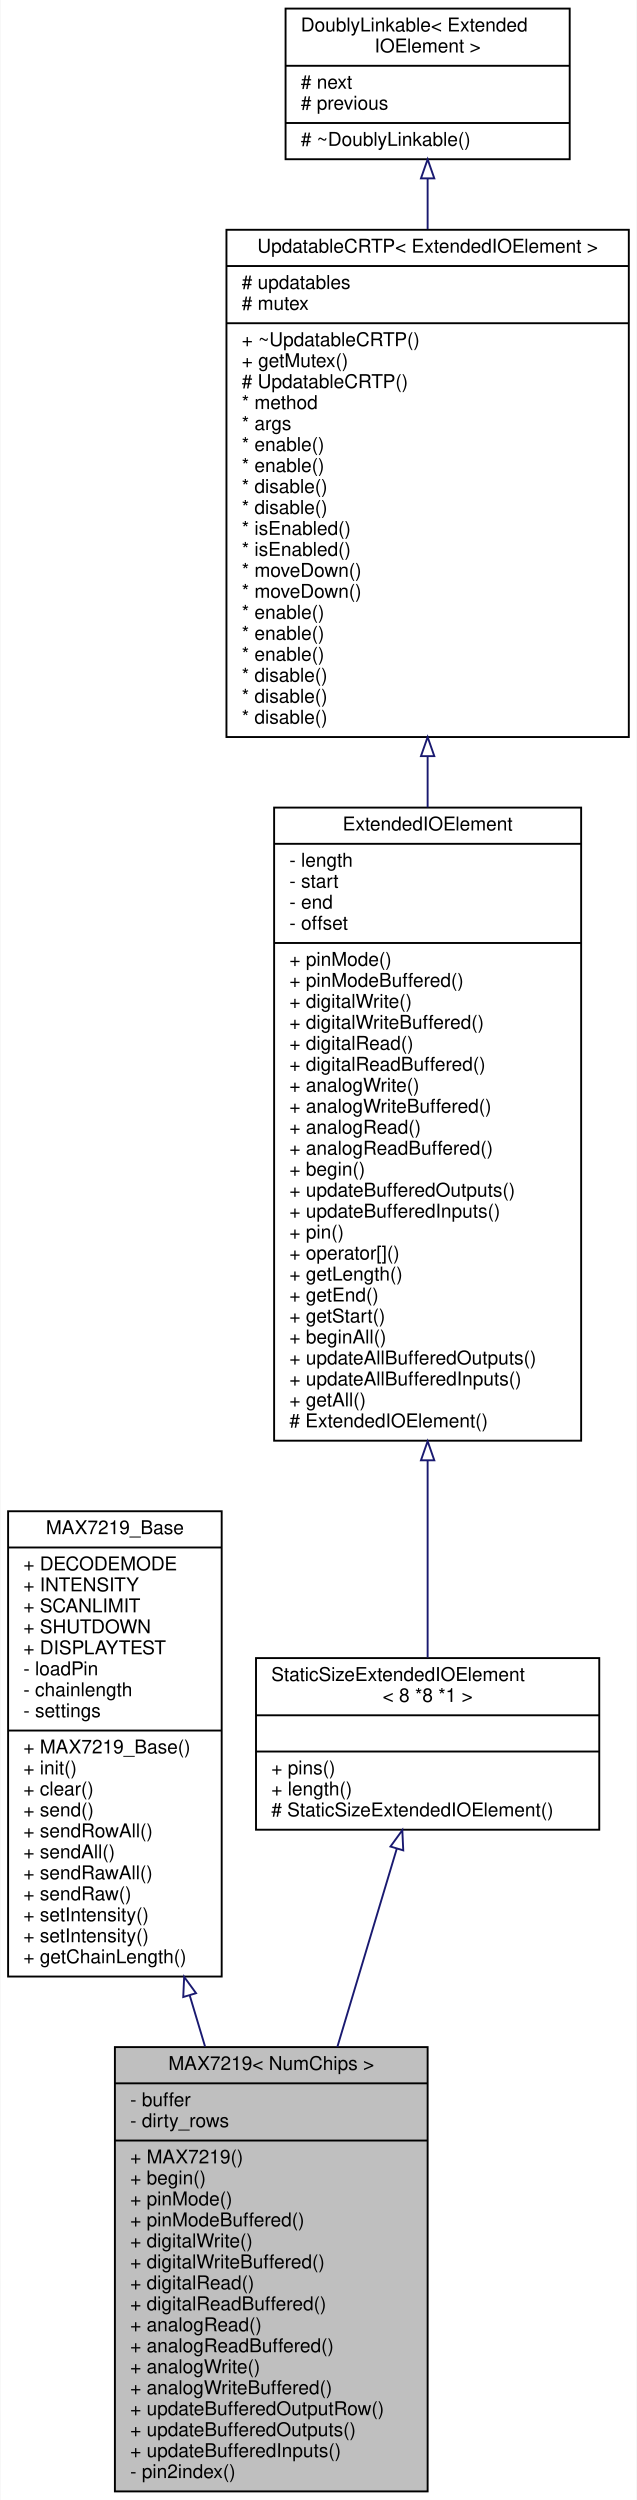
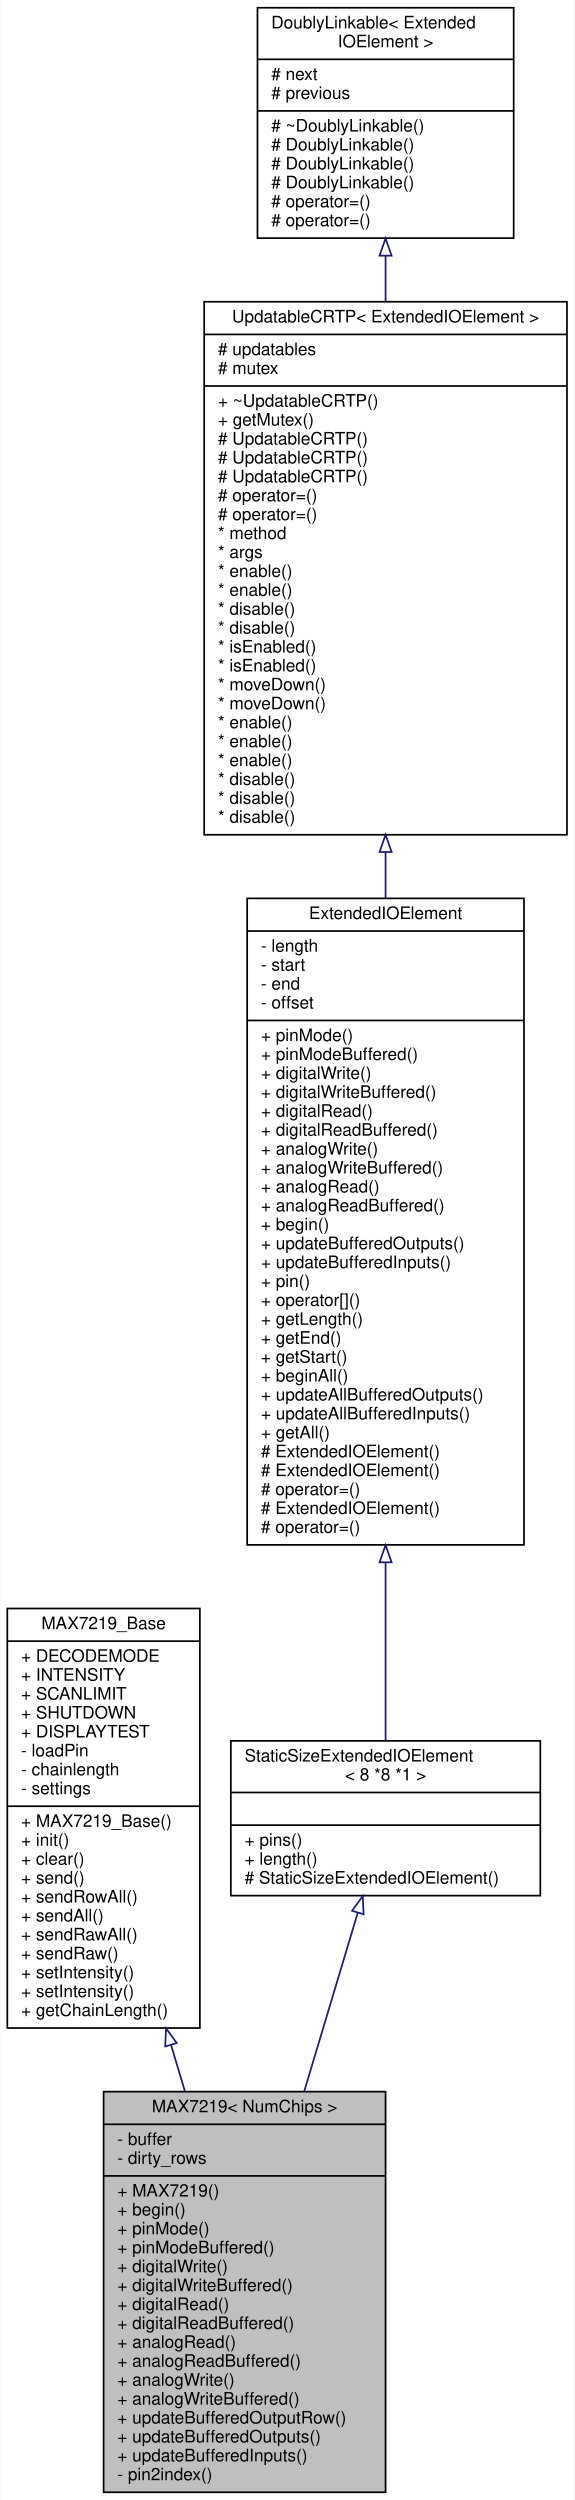
- <svg xmlns="http://www.w3.org/2000/svg" xmlns:xlink="http://www.w3.org/1999/xlink" width="334pt" height="1311pt" viewBox="0.00 0.00 333.50 1311.00">
-   <g id="graph0" class="graph" transform="scale(1 1) rotate(0) translate(4 1307)">
-     <polygon fill="white" stroke="transparent" points="-4,4 -4,-1307 329.5,-1307 329.5,4 -4,4" />
+ <svg xmlns="http://www.w3.org/2000/svg" xmlns:xlink="http://www.w3.org/1999/xlink" width="334pt" height="1454pt" viewBox="0.00 0.00 333.50 1454.00">
+   <g id="graph0" class="graph" transform="scale(1 1) rotate(0) translate(4 1450)">
+     <polygon fill="white" stroke="transparent" points="-4,4 -4,-1450 329.5,-1450 329.5,4 -4,4" />
    <g id="node1" class="node">
      <g id="a_node1">
        <a xlink:title="A class for LED outputs using the MAX7219 LED display driver.">
          <polygon fill="#bfbfbf" stroke="black" points="56,-0.5 56,-233.5 220,-233.5 220,-0.5 56,-0.5" />
          <text text-anchor="middle" x="138" y="-221.5" font-family="Helvetica,sans-Serif" font-size="10.00">MAX7219&lt; NumChips &gt;</text>
          <polyline fill="none" stroke="black" points="56,-214.5 220,-214.5 " />
          <text text-anchor="start" x="64" y="-202.5" font-family="Helvetica,sans-Serif" font-size="10.00">- buffer</text>
          <text text-anchor="start" x="64" y="-191.5" font-family="Helvetica,sans-Serif" font-size="10.00">- dirty_rows</text>
          <polyline fill="none" stroke="black" points="56,-184.5 220,-184.5 " />
          <text text-anchor="start" x="64" y="-172.5" font-family="Helvetica,sans-Serif" font-size="10.00">+ MAX7219()</text>
          <text text-anchor="start" x="64" y="-161.5" font-family="Helvetica,sans-Serif" font-size="10.00">+ begin()</text>
          <text text-anchor="start" x="64" y="-150.5" font-family="Helvetica,sans-Serif" font-size="10.00">+ pinMode()</text>
          <text text-anchor="start" x="64" y="-139.5" font-family="Helvetica,sans-Serif" font-size="10.00">+ pinModeBuffered()</text>
          <text text-anchor="start" x="64" y="-128.5" font-family="Helvetica,sans-Serif" font-size="10.00">+ digitalWrite()</text>
          <text text-anchor="start" x="64" y="-117.5" font-family="Helvetica,sans-Serif" font-size="10.00">+ digitalWriteBuffered()</text>
          <text text-anchor="start" x="64" y="-106.5" font-family="Helvetica,sans-Serif" font-size="10.00">+ digitalRead()</text>
          <text text-anchor="start" x="64" y="-95.5" font-family="Helvetica,sans-Serif" font-size="10.00">+ digitalReadBuffered()</text>
          <text text-anchor="start" x="64" y="-84.5" font-family="Helvetica,sans-Serif" font-size="10.00">+ analogRead()</text>
          <text text-anchor="start" x="64" y="-73.5" font-family="Helvetica,sans-Serif" font-size="10.00">+ analogReadBuffered()</text>
          <text text-anchor="start" x="64" y="-62.5" font-family="Helvetica,sans-Serif" font-size="10.00">+ analogWrite()</text>
          <text text-anchor="start" x="64" y="-51.5" font-family="Helvetica,sans-Serif" font-size="10.00">+ analogWriteBuffered()</text>
          <text text-anchor="start" x="64" y="-40.5" font-family="Helvetica,sans-Serif" font-size="10.00">+ updateBufferedOutputRow()</text>
          <text text-anchor="start" x="64" y="-29.5" font-family="Helvetica,sans-Serif" font-size="10.00">+ updateBufferedOutputs()</text>
          <text text-anchor="start" x="64" y="-18.5" font-family="Helvetica,sans-Serif" font-size="10.00">+ updateBufferedInputs()</text>
          <text text-anchor="start" x="64" y="-7.5" font-family="Helvetica,sans-Serif" font-size="10.00">- pin2index()</text>
        </a>
      </g>
    </g>
    <g id="node2" class="node">
      <g id="a_node2">
        <a xlink:href="../../dd/de5/classAH_1_1MAX7219__Base.html" target="_top" xlink:title="A base class for classes that control MAX7219 LED drivers.">
          <polygon fill="white" stroke="black" points="0,-270.5 0,-514.5 112,-514.5 112,-270.5 0,-270.5" />
          <text text-anchor="middle" x="56" y="-502.5" font-family="Helvetica,sans-Serif" font-size="10.00">MAX7219_Base</text>
          <polyline fill="none" stroke="black" points="0,-495.5 112,-495.5 " />
          <text text-anchor="start" x="8" y="-483.5" font-family="Helvetica,sans-Serif" font-size="10.00">+ DECODEMODE</text>
          <text text-anchor="start" x="8" y="-472.5" font-family="Helvetica,sans-Serif" font-size="10.00">+ INTENSITY</text>
          <text text-anchor="start" x="8" y="-461.5" font-family="Helvetica,sans-Serif" font-size="10.00">+ SCANLIMIT</text>
          <text text-anchor="start" x="8" y="-450.5" font-family="Helvetica,sans-Serif" font-size="10.00">+ SHUTDOWN</text>
          <text text-anchor="start" x="8" y="-439.5" font-family="Helvetica,sans-Serif" font-size="10.00">+ DISPLAYTEST</text>
          <text text-anchor="start" x="8" y="-428.5" font-family="Helvetica,sans-Serif" font-size="10.00">- loadPin</text>
          <text text-anchor="start" x="8" y="-417.5" font-family="Helvetica,sans-Serif" font-size="10.00">- chainlength</text>
          <text text-anchor="start" x="8" y="-406.5" font-family="Helvetica,sans-Serif" font-size="10.00">- settings</text>
          <polyline fill="none" stroke="black" points="0,-399.5 112,-399.5 " />
          <text text-anchor="start" x="8" y="-387.5" font-family="Helvetica,sans-Serif" font-size="10.00">+ MAX7219_Base()</text>
          <text text-anchor="start" x="8" y="-376.5" font-family="Helvetica,sans-Serif" font-size="10.00">+ init()</text>
          <text text-anchor="start" x="8" y="-365.5" font-family="Helvetica,sans-Serif" font-size="10.00">+ clear()</text>
          <text text-anchor="start" x="8" y="-354.5" font-family="Helvetica,sans-Serif" font-size="10.00">+ send()</text>
          <text text-anchor="start" x="8" y="-343.5" font-family="Helvetica,sans-Serif" font-size="10.00">+ sendRowAll()</text>
          <text text-anchor="start" x="8" y="-332.5" font-family="Helvetica,sans-Serif" font-size="10.00">+ sendAll()</text>
          <text text-anchor="start" x="8" y="-321.5" font-family="Helvetica,sans-Serif" font-size="10.00">+ sendRawAll()</text>
          <text text-anchor="start" x="8" y="-310.5" font-family="Helvetica,sans-Serif" font-size="10.00">+ sendRaw()</text>
          <text text-anchor="start" x="8" y="-299.5" font-family="Helvetica,sans-Serif" font-size="10.00">+ setIntensity()</text>
          <text text-anchor="start" x="8" y="-288.5" font-family="Helvetica,sans-Serif" font-size="10.00">+ setIntensity()</text>
          <text text-anchor="start" x="8" y="-277.5" font-family="Helvetica,sans-Serif" font-size="10.00">+ getChainLength()</text>
        </a>
      </g>
    </g>
    <g id="edge1" class="edge">
      <path fill="none" stroke="midnightblue" d="M95.23,-260.64C97.92,-251.67 100.62,-242.68 103.28,-233.8" />
      <polygon fill="none" stroke="midnightblue" points="91.84,-259.76 92.32,-270.34 98.55,-261.77 91.84,-259.76" />
    </g>
    <g id="node3" class="node">
      <g id="a_node3">
        <a xlink:href="../../d6/d57/classAH_1_1StaticSizeExtendedIOElement.html" target="_top" xlink:title=" ">
          <polygon fill="white" stroke="black" points="130,-347.5 130,-437.5 310,-437.5 310,-347.5 130,-347.5" />
          <text text-anchor="start" x="138" y="-425.5" font-family="Helvetica,sans-Serif" font-size="10.00">StaticSizeExtendedIOElement</text>
          <text text-anchor="middle" x="220" y="-414.5" font-family="Helvetica,sans-Serif" font-size="10.00">&lt; 8 *8 *1 &gt;</text>
          <polyline fill="none" stroke="black" points="130,-407.5 310,-407.5 " />
          <text text-anchor="middle" x="220" y="-395.5" font-family="Helvetica,sans-Serif" font-size="10.00"> </text>
          <polyline fill="none" stroke="black" points="130,-388.5 310,-388.5 " />
          <text text-anchor="start" x="138" y="-376.5" font-family="Helvetica,sans-Serif" font-size="10.00">+ pins()</text>
          <text text-anchor="start" x="138" y="-365.5" font-family="Helvetica,sans-Serif" font-size="10.00">+ length()</text>
          <text text-anchor="start" x="138" y="-354.5" font-family="Helvetica,sans-Serif" font-size="10.00"># StaticSizeExtendedIOElement()</text>
        </a>
      </g>
    </g>
    <g id="edge2" class="edge">
      <path fill="none" stroke="midnightblue" d="M203.81,-337.51C194.9,-307.77 183.47,-269.67 172.66,-233.59" />
      <polygon fill="none" stroke="midnightblue" points="200.51,-338.68 206.73,-347.25 207.21,-336.67 200.51,-338.68" />
    </g>
    <g id="node4" class="node">
      <g id="a_node4">
        <a xlink:href="../../d2/dda/classAH_1_1ExtendedIOElement.html" target="_top" xlink:title="An abstract base class for Extended Input/Output elements.">
-           <polygon fill="white" stroke="black" points="139.5,-551.5 139.5,-883.5 300.5,-883.5 300.5,-551.5 139.5,-551.5" />
-           <text text-anchor="middle" x="220" y="-871.5" font-family="Helvetica,sans-Serif" font-size="10.00">ExtendedIOElement</text>
-           <polyline fill="none" stroke="black" points="139.5,-864.5 300.5,-864.5 " />
-           <text text-anchor="start" x="147.5" y="-852.5" font-family="Helvetica,sans-Serif" font-size="10.00">- length</text>
-           <text text-anchor="start" x="147.5" y="-841.5" font-family="Helvetica,sans-Serif" font-size="10.00">- start</text>
-           <text text-anchor="start" x="147.5" y="-830.5" font-family="Helvetica,sans-Serif" font-size="10.00">- end</text>
-           <text text-anchor="start" x="147.5" y="-819.5" font-family="Helvetica,sans-Serif" font-size="10.00">- offset</text>
-           <polyline fill="none" stroke="black" points="139.5,-812.5 300.5,-812.5 " />
-           <text text-anchor="start" x="147.5" y="-800.5" font-family="Helvetica,sans-Serif" font-size="10.00">+ pinMode()</text>
-           <text text-anchor="start" x="147.5" y="-789.5" font-family="Helvetica,sans-Serif" font-size="10.00">+ pinModeBuffered()</text>
-           <text text-anchor="start" x="147.5" y="-778.5" font-family="Helvetica,sans-Serif" font-size="10.00">+ digitalWrite()</text>
-           <text text-anchor="start" x="147.5" y="-767.5" font-family="Helvetica,sans-Serif" font-size="10.00">+ digitalWriteBuffered()</text>
-           <text text-anchor="start" x="147.5" y="-756.5" font-family="Helvetica,sans-Serif" font-size="10.00">+ digitalRead()</text>
-           <text text-anchor="start" x="147.5" y="-745.5" font-family="Helvetica,sans-Serif" font-size="10.00">+ digitalReadBuffered()</text>
-           <text text-anchor="start" x="147.5" y="-734.5" font-family="Helvetica,sans-Serif" font-size="10.00">+ analogWrite()</text>
-           <text text-anchor="start" x="147.5" y="-723.5" font-family="Helvetica,sans-Serif" font-size="10.00">+ analogWriteBuffered()</text>
-           <text text-anchor="start" x="147.5" y="-712.5" font-family="Helvetica,sans-Serif" font-size="10.00">+ analogRead()</text>
-           <text text-anchor="start" x="147.5" y="-701.5" font-family="Helvetica,sans-Serif" font-size="10.00">+ analogReadBuffered()</text>
-           <text text-anchor="start" x="147.5" y="-690.5" font-family="Helvetica,sans-Serif" font-size="10.00">+ begin()</text>
-           <text text-anchor="start" x="147.5" y="-679.5" font-family="Helvetica,sans-Serif" font-size="10.00">+ updateBufferedOutputs()</text>
-           <text text-anchor="start" x="147.5" y="-668.5" font-family="Helvetica,sans-Serif" font-size="10.00">+ updateBufferedInputs()</text>
-           <text text-anchor="start" x="147.5" y="-657.5" font-family="Helvetica,sans-Serif" font-size="10.00">+ pin()</text>
-           <text text-anchor="start" x="147.5" y="-646.5" font-family="Helvetica,sans-Serif" font-size="10.00">+ operator[]()</text>
-           <text text-anchor="start" x="147.5" y="-635.5" font-family="Helvetica,sans-Serif" font-size="10.00">+ getLength()</text>
-           <text text-anchor="start" x="147.5" y="-624.5" font-family="Helvetica,sans-Serif" font-size="10.00">+ getEnd()</text>
-           <text text-anchor="start" x="147.5" y="-613.5" font-family="Helvetica,sans-Serif" font-size="10.00">+ getStart()</text>
-           <text text-anchor="start" x="147.5" y="-602.5" font-family="Helvetica,sans-Serif" font-size="10.00">+ beginAll()</text>
-           <text text-anchor="start" x="147.5" y="-591.5" font-family="Helvetica,sans-Serif" font-size="10.00">+ updateAllBufferedOutputs()</text>
-           <text text-anchor="start" x="147.5" y="-580.5" font-family="Helvetica,sans-Serif" font-size="10.00">+ updateAllBufferedInputs()</text>
-           <text text-anchor="start" x="147.5" y="-569.5" font-family="Helvetica,sans-Serif" font-size="10.00">+ getAll()</text>
-           <text text-anchor="start" x="147.5" y="-558.5" font-family="Helvetica,sans-Serif" font-size="10.00"># ExtendedIOElement()</text>
+           <polygon fill="white" stroke="black" points="139.5,-551.5 139.5,-927.5 300.5,-927.5 300.5,-551.5 139.5,-551.5" />
+           <text text-anchor="middle" x="220" y="-915.5" font-family="Helvetica,sans-Serif" font-size="10.00">ExtendedIOElement</text>
+           <polyline fill="none" stroke="black" points="139.5,-908.5 300.5,-908.5 " />
+           <text text-anchor="start" x="147.5" y="-896.5" font-family="Helvetica,sans-Serif" font-size="10.00">- length</text>
+           <text text-anchor="start" x="147.5" y="-885.5" font-family="Helvetica,sans-Serif" font-size="10.00">- start</text>
+           <text text-anchor="start" x="147.5" y="-874.5" font-family="Helvetica,sans-Serif" font-size="10.00">- end</text>
+           <text text-anchor="start" x="147.5" y="-863.5" font-family="Helvetica,sans-Serif" font-size="10.00">- offset</text>
+           <polyline fill="none" stroke="black" points="139.5,-856.5 300.5,-856.5 " />
+           <text text-anchor="start" x="147.5" y="-844.5" font-family="Helvetica,sans-Serif" font-size="10.00">+ pinMode()</text>
+           <text text-anchor="start" x="147.5" y="-833.5" font-family="Helvetica,sans-Serif" font-size="10.00">+ pinModeBuffered()</text>
+           <text text-anchor="start" x="147.5" y="-822.5" font-family="Helvetica,sans-Serif" font-size="10.00">+ digitalWrite()</text>
+           <text text-anchor="start" x="147.5" y="-811.5" font-family="Helvetica,sans-Serif" font-size="10.00">+ digitalWriteBuffered()</text>
+           <text text-anchor="start" x="147.5" y="-800.5" font-family="Helvetica,sans-Serif" font-size="10.00">+ digitalRead()</text>
+           <text text-anchor="start" x="147.5" y="-789.5" font-family="Helvetica,sans-Serif" font-size="10.00">+ digitalReadBuffered()</text>
+           <text text-anchor="start" x="147.5" y="-778.5" font-family="Helvetica,sans-Serif" font-size="10.00">+ analogWrite()</text>
+           <text text-anchor="start" x="147.5" y="-767.5" font-family="Helvetica,sans-Serif" font-size="10.00">+ analogWriteBuffered()</text>
+           <text text-anchor="start" x="147.5" y="-756.5" font-family="Helvetica,sans-Serif" font-size="10.00">+ analogRead()</text>
+           <text text-anchor="start" x="147.5" y="-745.5" font-family="Helvetica,sans-Serif" font-size="10.00">+ analogReadBuffered()</text>
+           <text text-anchor="start" x="147.5" y="-734.5" font-family="Helvetica,sans-Serif" font-size="10.00">+ begin()</text>
+           <text text-anchor="start" x="147.5" y="-723.5" font-family="Helvetica,sans-Serif" font-size="10.00">+ updateBufferedOutputs()</text>
+           <text text-anchor="start" x="147.5" y="-712.5" font-family="Helvetica,sans-Serif" font-size="10.00">+ updateBufferedInputs()</text>
+           <text text-anchor="start" x="147.5" y="-701.5" font-family="Helvetica,sans-Serif" font-size="10.00">+ pin()</text>
+           <text text-anchor="start" x="147.5" y="-690.5" font-family="Helvetica,sans-Serif" font-size="10.00">+ operator[]()</text>
+           <text text-anchor="start" x="147.5" y="-679.5" font-family="Helvetica,sans-Serif" font-size="10.00">+ getLength()</text>
+           <text text-anchor="start" x="147.5" y="-668.5" font-family="Helvetica,sans-Serif" font-size="10.00">+ getEnd()</text>
+           <text text-anchor="start" x="147.5" y="-657.5" font-family="Helvetica,sans-Serif" font-size="10.00">+ getStart()</text>
+           <text text-anchor="start" x="147.5" y="-646.5" font-family="Helvetica,sans-Serif" font-size="10.00">+ beginAll()</text>
+           <text text-anchor="start" x="147.5" y="-635.5" font-family="Helvetica,sans-Serif" font-size="10.00">+ updateAllBufferedOutputs()</text>
+           <text text-anchor="start" x="147.5" y="-624.5" font-family="Helvetica,sans-Serif" font-size="10.00">+ updateAllBufferedInputs()</text>
+           <text text-anchor="start" x="147.5" y="-613.5" font-family="Helvetica,sans-Serif" font-size="10.00">+ getAll()</text>
+           <text text-anchor="start" x="147.5" y="-602.5" font-family="Helvetica,sans-Serif" font-size="10.00"># ExtendedIOElement()</text>
+           <text text-anchor="start" x="147.5" y="-591.5" font-family="Helvetica,sans-Serif" font-size="10.00"># ExtendedIOElement()</text>
+           <text text-anchor="start" x="147.5" y="-580.5" font-family="Helvetica,sans-Serif" font-size="10.00"># operator=()</text>
+           <text text-anchor="start" x="147.5" y="-569.5" font-family="Helvetica,sans-Serif" font-size="10.00"># ExtendedIOElement()</text>
+           <text text-anchor="start" x="147.5" y="-558.5" font-family="Helvetica,sans-Serif" font-size="10.00"># operator=()</text>
        </a>
      </g>
    </g>
    <g id="edge3" class="edge">
-       <path fill="none" stroke="midnightblue" d="M220,-540.92C220,-502.57 220,-465.28 220,-437.81" />
-       <polygon fill="none" stroke="midnightblue" points="216.5,-541.22 220,-551.22 223.5,-541.22 216.5,-541.22" />
+       <path fill="none" stroke="midnightblue" d="M220,-540.9C220,-502.03 220,-464.9 220,-437.63" />
+       <polygon fill="none" stroke="midnightblue" points="216.5,-541.36 220,-551.36 223.5,-541.36 216.5,-541.36" />
    </g>
    <g id="node5" class="node">
      <g id="a_node5">
        <a xlink:href="../../d8/d1a/classAH_1_1UpdatableCRTP.html" target="_top" xlink:title=" ">
-           <polygon fill="white" stroke="black" points="114.5,-920.5 114.5,-1186.5 325.5,-1186.5 325.5,-920.5 114.5,-920.5" />
-           <text text-anchor="middle" x="220" y="-1174.5" font-family="Helvetica,sans-Serif" font-size="10.00">UpdatableCRTP&lt; ExtendedIOElement &gt;</text>
-           <polyline fill="none" stroke="black" points="114.5,-1167.5 325.5,-1167.5 " />
-           <text text-anchor="start" x="122.5" y="-1155.5" font-family="Helvetica,sans-Serif" font-size="10.00"># updatables</text>
-           <text text-anchor="start" x="122.5" y="-1144.5" font-family="Helvetica,sans-Serif" font-size="10.00"># mutex</text>
-           <polyline fill="none" stroke="black" points="114.5,-1137.5 325.5,-1137.5 " />
-           <text text-anchor="start" x="122.5" y="-1125.5" font-family="Helvetica,sans-Serif" font-size="10.00">+ ~UpdatableCRTP()</text>
-           <text text-anchor="start" x="122.5" y="-1114.5" font-family="Helvetica,sans-Serif" font-size="10.00">+ getMutex()</text>
-           <text text-anchor="start" x="122.5" y="-1103.5" font-family="Helvetica,sans-Serif" font-size="10.00"># UpdatableCRTP()</text>
-           <text text-anchor="start" x="122.5" y="-1092.5" font-family="Helvetica,sans-Serif" font-size="10.00">* method</text>
-           <text text-anchor="start" x="122.5" y="-1081.5" font-family="Helvetica,sans-Serif" font-size="10.00">* args</text>
-           <text text-anchor="start" x="122.5" y="-1070.5" font-family="Helvetica,sans-Serif" font-size="10.00">* enable()</text>
-           <text text-anchor="start" x="122.5" y="-1059.5" font-family="Helvetica,sans-Serif" font-size="10.00">* enable()</text>
-           <text text-anchor="start" x="122.5" y="-1048.5" font-family="Helvetica,sans-Serif" font-size="10.00">* disable()</text>
-           <text text-anchor="start" x="122.5" y="-1037.5" font-family="Helvetica,sans-Serif" font-size="10.00">* disable()</text>
-           <text text-anchor="start" x="122.5" y="-1026.5" font-family="Helvetica,sans-Serif" font-size="10.00">* isEnabled()</text>
-           <text text-anchor="start" x="122.5" y="-1015.5" font-family="Helvetica,sans-Serif" font-size="10.00">* isEnabled()</text>
-           <text text-anchor="start" x="122.5" y="-1004.5" font-family="Helvetica,sans-Serif" font-size="10.00">* moveDown()</text>
-           <text text-anchor="start" x="122.5" y="-993.5" font-family="Helvetica,sans-Serif" font-size="10.00">* moveDown()</text>
-           <text text-anchor="start" x="122.5" y="-982.5" font-family="Helvetica,sans-Serif" font-size="10.00">* enable()</text>
-           <text text-anchor="start" x="122.5" y="-971.5" font-family="Helvetica,sans-Serif" font-size="10.00">* enable()</text>
-           <text text-anchor="start" x="122.5" y="-960.5" font-family="Helvetica,sans-Serif" font-size="10.00">* enable()</text>
-           <text text-anchor="start" x="122.5" y="-949.5" font-family="Helvetica,sans-Serif" font-size="10.00">* disable()</text>
-           <text text-anchor="start" x="122.5" y="-938.5" font-family="Helvetica,sans-Serif" font-size="10.00">* disable()</text>
-           <text text-anchor="start" x="122.5" y="-927.5" font-family="Helvetica,sans-Serif" font-size="10.00">* disable()</text>
+           <polygon fill="white" stroke="black" points="114.5,-964.5 114.5,-1274.5 325.5,-1274.5 325.5,-964.5 114.5,-964.5" />
+           <text text-anchor="middle" x="220" y="-1262.5" font-family="Helvetica,sans-Serif" font-size="10.00">UpdatableCRTP&lt; ExtendedIOElement &gt;</text>
+           <polyline fill="none" stroke="black" points="114.5,-1255.5 325.5,-1255.5 " />
+           <text text-anchor="start" x="122.5" y="-1243.5" font-family="Helvetica,sans-Serif" font-size="10.00"># updatables</text>
+           <text text-anchor="start" x="122.5" y="-1232.5" font-family="Helvetica,sans-Serif" font-size="10.00"># mutex</text>
+           <polyline fill="none" stroke="black" points="114.5,-1225.5 325.5,-1225.5 " />
+           <text text-anchor="start" x="122.5" y="-1213.5" font-family="Helvetica,sans-Serif" font-size="10.00">+ ~UpdatableCRTP()</text>
+           <text text-anchor="start" x="122.5" y="-1202.5" font-family="Helvetica,sans-Serif" font-size="10.00">+ getMutex()</text>
+           <text text-anchor="start" x="122.5" y="-1191.5" font-family="Helvetica,sans-Serif" font-size="10.00"># UpdatableCRTP()</text>
+           <text text-anchor="start" x="122.5" y="-1180.5" font-family="Helvetica,sans-Serif" font-size="10.00"># UpdatableCRTP()</text>
+           <text text-anchor="start" x="122.5" y="-1169.5" font-family="Helvetica,sans-Serif" font-size="10.00"># UpdatableCRTP()</text>
+           <text text-anchor="start" x="122.5" y="-1158.5" font-family="Helvetica,sans-Serif" font-size="10.00"># operator=()</text>
+           <text text-anchor="start" x="122.5" y="-1147.5" font-family="Helvetica,sans-Serif" font-size="10.00"># operator=()</text>
+           <text text-anchor="start" x="122.5" y="-1136.5" font-family="Helvetica,sans-Serif" font-size="10.00">* method</text>
+           <text text-anchor="start" x="122.5" y="-1125.5" font-family="Helvetica,sans-Serif" font-size="10.00">* args</text>
+           <text text-anchor="start" x="122.5" y="-1114.5" font-family="Helvetica,sans-Serif" font-size="10.00">* enable()</text>
+           <text text-anchor="start" x="122.5" y="-1103.5" font-family="Helvetica,sans-Serif" font-size="10.00">* enable()</text>
+           <text text-anchor="start" x="122.5" y="-1092.5" font-family="Helvetica,sans-Serif" font-size="10.00">* disable()</text>
+           <text text-anchor="start" x="122.5" y="-1081.5" font-family="Helvetica,sans-Serif" font-size="10.00">* disable()</text>
+           <text text-anchor="start" x="122.5" y="-1070.5" font-family="Helvetica,sans-Serif" font-size="10.00">* isEnabled()</text>
+           <text text-anchor="start" x="122.5" y="-1059.5" font-family="Helvetica,sans-Serif" font-size="10.00">* isEnabled()</text>
+           <text text-anchor="start" x="122.5" y="-1048.5" font-family="Helvetica,sans-Serif" font-size="10.00">* moveDown()</text>
+           <text text-anchor="start" x="122.5" y="-1037.5" font-family="Helvetica,sans-Serif" font-size="10.00">* moveDown()</text>
+           <text text-anchor="start" x="122.5" y="-1026.5" font-family="Helvetica,sans-Serif" font-size="10.00">* enable()</text>
+           <text text-anchor="start" x="122.5" y="-1015.5" font-family="Helvetica,sans-Serif" font-size="10.00">* enable()</text>
+           <text text-anchor="start" x="122.5" y="-1004.5" font-family="Helvetica,sans-Serif" font-size="10.00">* enable()</text>
+           <text text-anchor="start" x="122.5" y="-993.5" font-family="Helvetica,sans-Serif" font-size="10.00">* disable()</text>
+           <text text-anchor="start" x="122.5" y="-982.5" font-family="Helvetica,sans-Serif" font-size="10.00">* disable()</text>
+           <text text-anchor="start" x="122.5" y="-971.5" font-family="Helvetica,sans-Serif" font-size="10.00">* disable()</text>
        </a>
      </g>
    </g>
    <g id="edge4" class="edge">
-       <path fill="none" stroke="midnightblue" d="M220,-910.21C220,-901.4 220,-892.51 220,-883.62" />
-       <polygon fill="none" stroke="midnightblue" points="216.5,-910.49 220,-920.49 223.5,-910.49 216.5,-910.49" />
+       <path fill="none" stroke="midnightblue" d="M220,-954.47C220,-945.57 220,-936.6 220,-927.63" />
+       <polygon fill="none" stroke="midnightblue" points="216.5,-954.48 220,-964.48 223.5,-954.48 216.5,-954.48" />
    </g>
    <g id="node6" class="node">
      <g id="a_node6">
        <a xlink:href="../../d4/d23/classDoublyLinkable.html" target="_top" xlink:title=" ">
-           <polygon fill="white" stroke="black" points="145.5,-1223.5 145.5,-1302.5 294.5,-1302.5 294.5,-1223.5 145.5,-1223.5" />
-           <text text-anchor="start" x="153.5" y="-1290.5" font-family="Helvetica,sans-Serif" font-size="10.00">DoublyLinkable&lt; Extended</text>
-           <text text-anchor="middle" x="220" y="-1279.5" font-family="Helvetica,sans-Serif" font-size="10.00">IOElement &gt;</text>
-           <polyline fill="none" stroke="black" points="145.5,-1272.5 294.5,-1272.5 " />
-           <text text-anchor="start" x="153.5" y="-1260.5" font-family="Helvetica,sans-Serif" font-size="10.00"># next</text>
-           <text text-anchor="start" x="153.5" y="-1249.5" font-family="Helvetica,sans-Serif" font-size="10.00"># previous</text>
-           <polyline fill="none" stroke="black" points="145.5,-1242.5 294.5,-1242.5 " />
-           <text text-anchor="start" x="153.5" y="-1230.5" font-family="Helvetica,sans-Serif" font-size="10.00"># ~DoublyLinkable()</text>
+           <polygon fill="white" stroke="black" points="145.5,-1311.5 145.5,-1445.5 294.5,-1445.5 294.5,-1311.5 145.5,-1311.5" />
+           <text text-anchor="start" x="153.5" y="-1433.5" font-family="Helvetica,sans-Serif" font-size="10.00">DoublyLinkable&lt; Extended</text>
+           <text text-anchor="middle" x="220" y="-1422.5" font-family="Helvetica,sans-Serif" font-size="10.00">IOElement &gt;</text>
+           <polyline fill="none" stroke="black" points="145.5,-1415.5 294.5,-1415.5 " />
+           <text text-anchor="start" x="153.5" y="-1403.5" font-family="Helvetica,sans-Serif" font-size="10.00"># next</text>
+           <text text-anchor="start" x="153.5" y="-1392.5" font-family="Helvetica,sans-Serif" font-size="10.00"># previous</text>
+           <polyline fill="none" stroke="black" points="145.5,-1385.5 294.5,-1385.5 " />
+           <text text-anchor="start" x="153.5" y="-1373.5" font-family="Helvetica,sans-Serif" font-size="10.00"># ~DoublyLinkable()</text>
+           <text text-anchor="start" x="153.5" y="-1362.5" font-family="Helvetica,sans-Serif" font-size="10.00"># DoublyLinkable()</text>
+           <text text-anchor="start" x="153.5" y="-1351.5" font-family="Helvetica,sans-Serif" font-size="10.00"># DoublyLinkable()</text>
+           <text text-anchor="start" x="153.5" y="-1340.5" font-family="Helvetica,sans-Serif" font-size="10.00"># DoublyLinkable()</text>
+           <text text-anchor="start" x="153.5" y="-1329.5" font-family="Helvetica,sans-Serif" font-size="10.00"># operator=()</text>
+           <text text-anchor="start" x="153.5" y="-1318.5" font-family="Helvetica,sans-Serif" font-size="10.00"># operator=()</text>
        </a>
      </g>
    </g>
    <g id="edge5" class="edge">
-       <path fill="none" stroke="midnightblue" d="M220,-1213.35C220,-1205.07 220,-1196.13 220,-1186.86" />
-       <polygon fill="none" stroke="midnightblue" points="216.5,-1213.46 220,-1223.46 223.5,-1213.46 216.5,-1213.46" />
+       <path fill="none" stroke="midnightblue" d="M220,-1301.18C220,-1292.71 220,-1283.88 220,-1274.87" />
+       <polygon fill="none" stroke="midnightblue" points="216.5,-1301.32 220,-1311.32 223.5,-1301.32 216.5,-1301.32" />
    </g>
  </g>
</svg>
